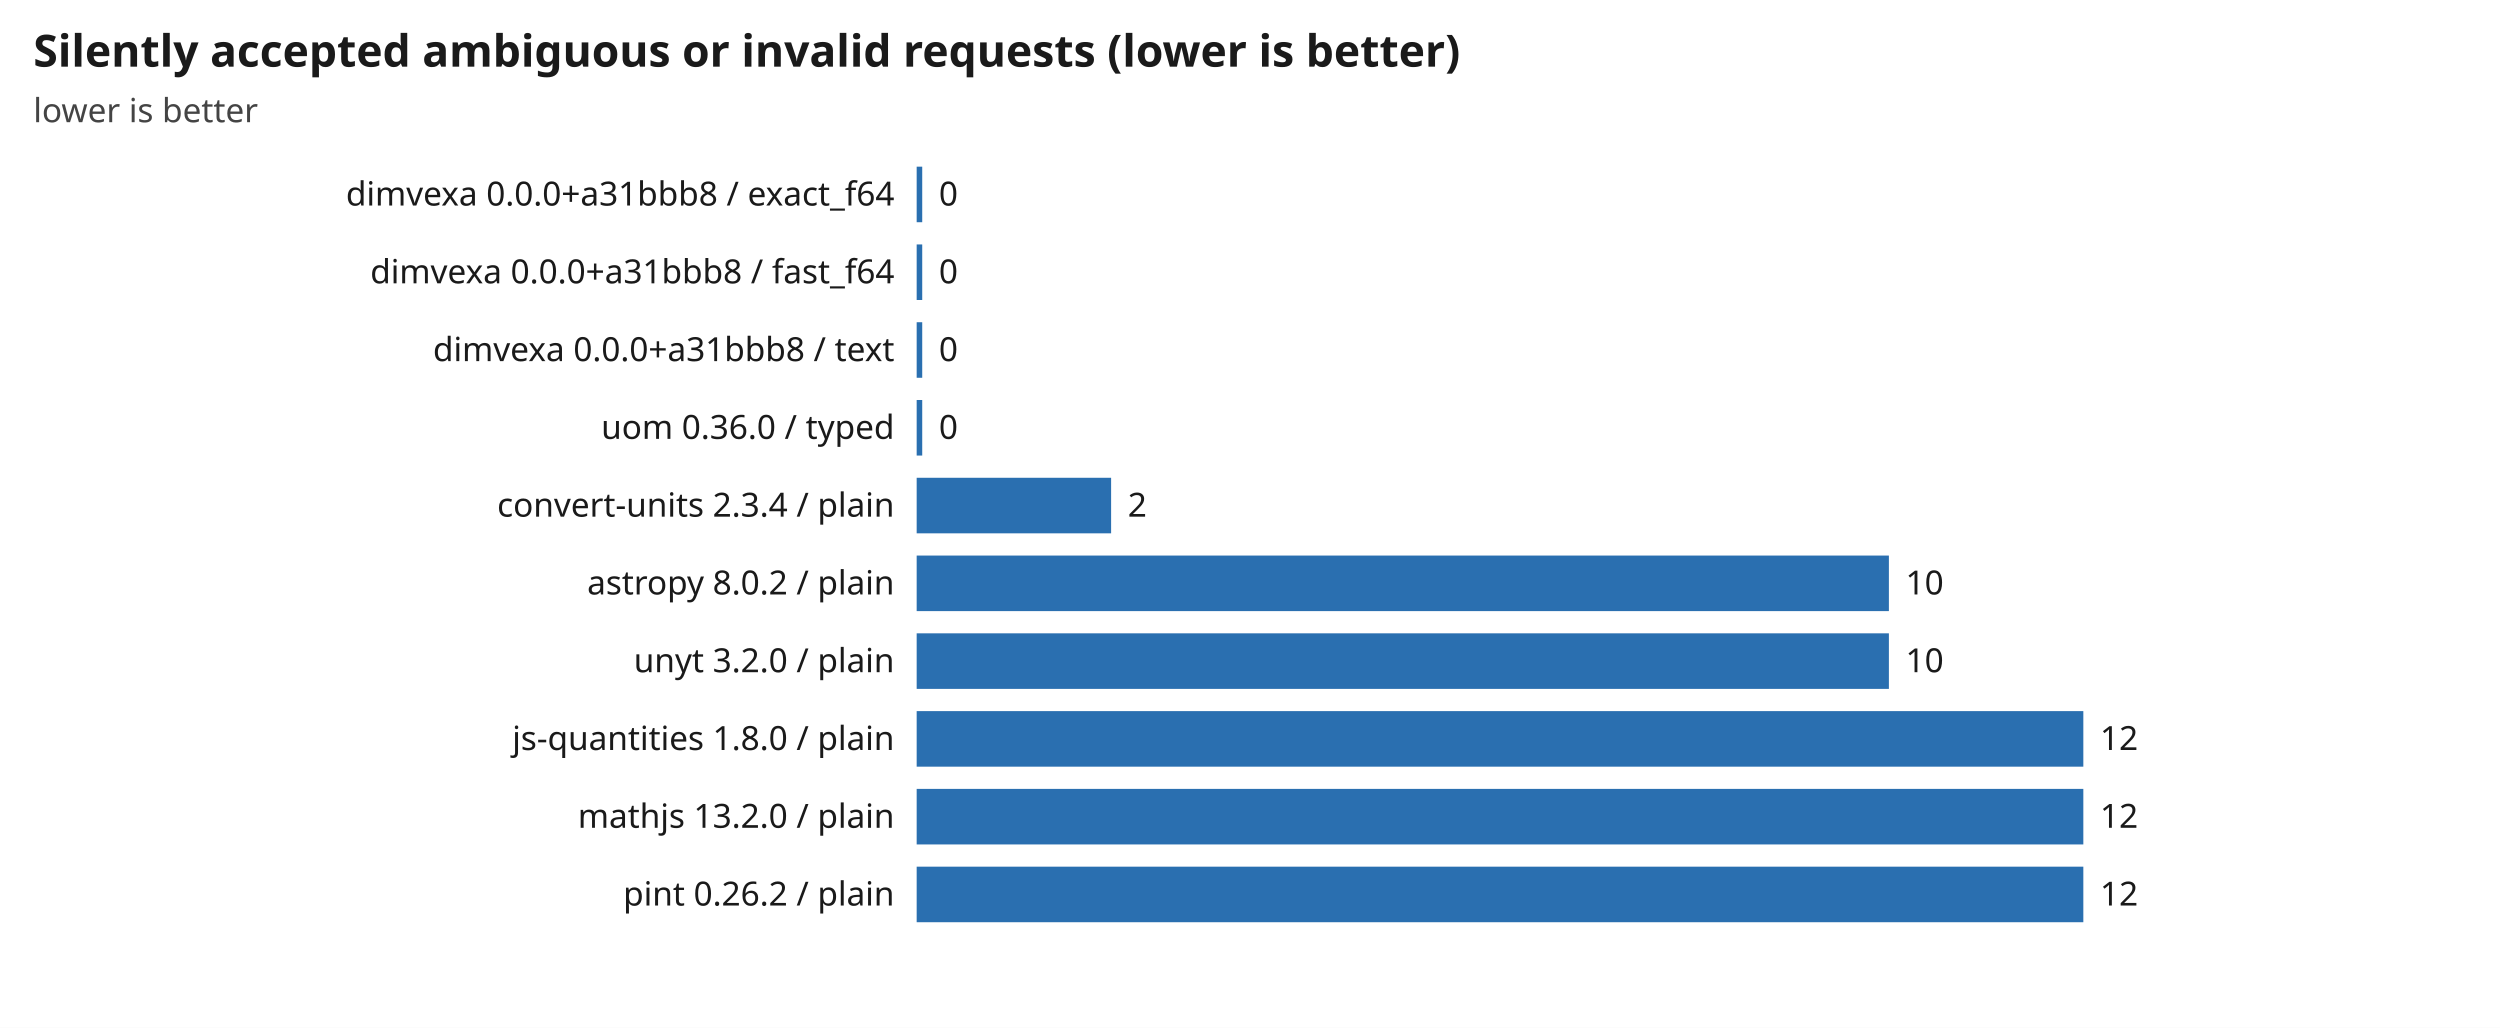
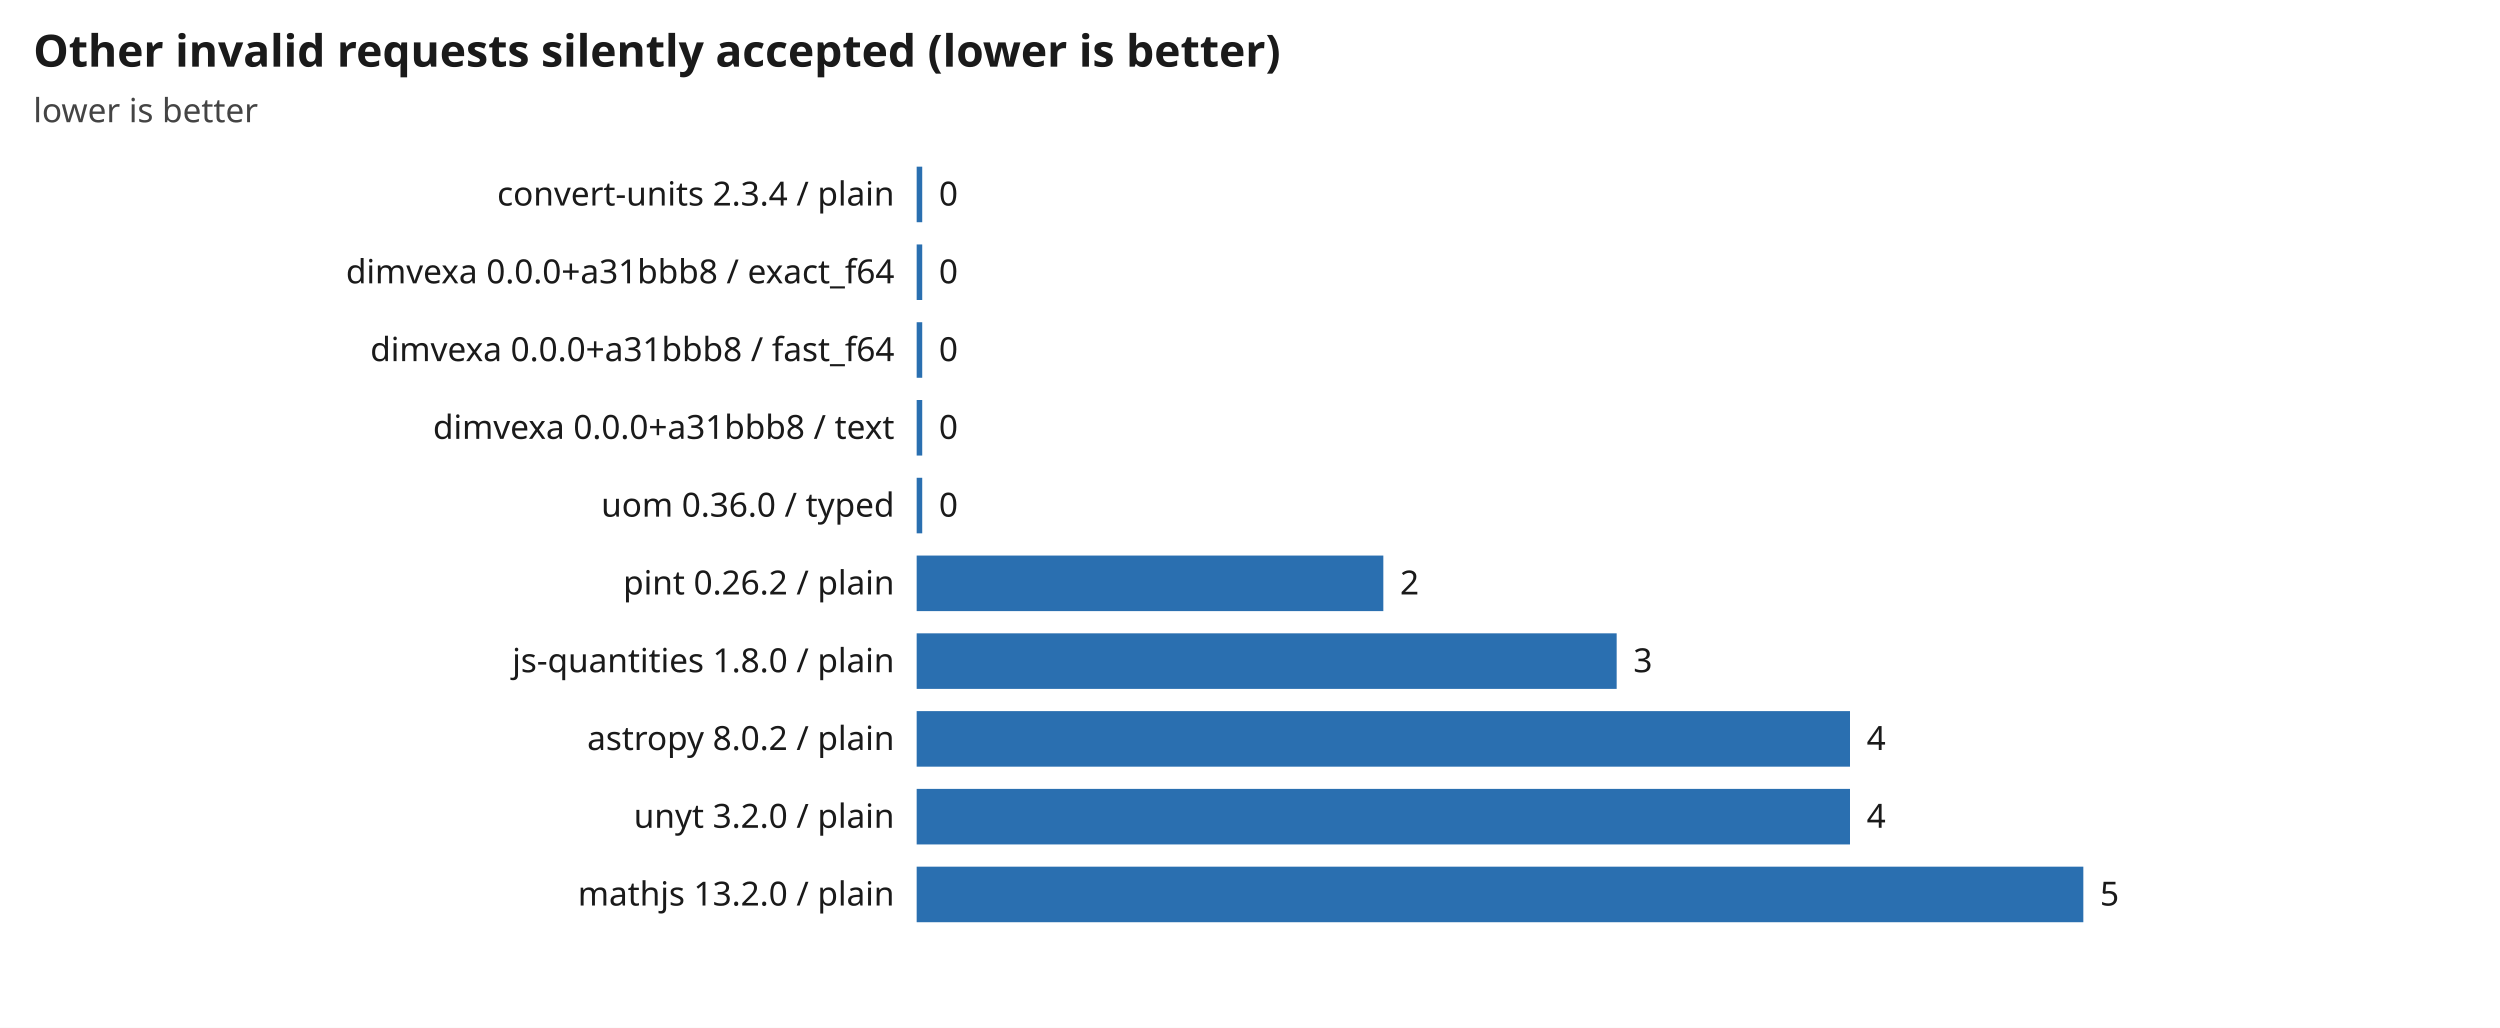
- <svg xmlns="http://www.w3.org/2000/svg" width="900" height="370" viewBox="0 0 900 370" role="img" aria-label="Silently accepted ambiguous or invalid requests (lower is better)">
+ <svg xmlns="http://www.w3.org/2000/svg" width="900" height="370" viewBox="0 0 900 370" role="img" aria-label="Other invalid requests silently accepted (lower is better)">
  <rect width="900" height="370" fill="#ffffff" />
-   <text x="12" y="24" font-family="sans-serif" font-size="16" font-weight="bold" fill="#1a1a1a">Silently accepted ambiguous or invalid requests (lower is better)</text>
+   <text x="12" y="24" font-family="sans-serif" font-size="16" font-weight="bold" fill="#1a1a1a">Other invalid requests silently accepted (lower is better)</text>
  <text x="12" y="44" font-family="sans-serif" font-size="12" fill="#444444">lower is better</text>
-   <text x="322" y="74" text-anchor="end" font-family="sans-serif" font-size="12" fill="#1a1a1a">dimvexa 0.0.0+a31bbb8 / exact_f64</text>
+   <text x="322" y="74" text-anchor="end" font-family="sans-serif" font-size="12" fill="#1a1a1a">convert-units 2.3.4 / plain</text>
  <rect x="330" y="60" width="2.0" height="20" fill="#2a6fb0" />
  <text x="338.0" y="74" font-family="sans-serif" font-size="12" fill="#1a1a1a">0 </text>
-   <text x="322" y="102" text-anchor="end" font-family="sans-serif" font-size="12" fill="#1a1a1a">dimvexa 0.0.0+a31bbb8 / fast_f64</text>
+   <text x="322" y="102" text-anchor="end" font-family="sans-serif" font-size="12" fill="#1a1a1a">dimvexa 0.0.0+a31bbb8 / exact_f64</text>
  <rect x="330" y="88" width="2.0" height="20" fill="#2a6fb0" />
  <text x="338.0" y="102" font-family="sans-serif" font-size="12" fill="#1a1a1a">0 </text>
-   <text x="322" y="130" text-anchor="end" font-family="sans-serif" font-size="12" fill="#1a1a1a">dimvexa 0.0.0+a31bbb8 / text</text>
+   <text x="322" y="130" text-anchor="end" font-family="sans-serif" font-size="12" fill="#1a1a1a">dimvexa 0.0.0+a31bbb8 / fast_f64</text>
  <rect x="330" y="116" width="2.0" height="20" fill="#2a6fb0" />
  <text x="338.0" y="130" font-family="sans-serif" font-size="12" fill="#1a1a1a">0 </text>
-   <text x="322" y="158" text-anchor="end" font-family="sans-serif" font-size="12" fill="#1a1a1a">uom 0.36.0 / typed</text>
+   <text x="322" y="158" text-anchor="end" font-family="sans-serif" font-size="12" fill="#1a1a1a">dimvexa 0.0.0+a31bbb8 / text</text>
  <rect x="330" y="144" width="2.0" height="20" fill="#2a6fb0" />
  <text x="338.0" y="158" font-family="sans-serif" font-size="12" fill="#1a1a1a">0 </text>
-   <text x="322" y="186" text-anchor="end" font-family="sans-serif" font-size="12" fill="#1a1a1a">convert-units 2.3.4 / plain</text>
-   <rect x="330" y="172" width="70.0" height="20" fill="#2a6fb0" />
-   <text x="406.0" y="186" font-family="sans-serif" font-size="12" fill="#1a1a1a">2 </text>
-   <text x="322" y="214" text-anchor="end" font-family="sans-serif" font-size="12" fill="#1a1a1a">astropy 8.0.2 / plain</text>
-   <rect x="330" y="200" width="350.0" height="20" fill="#2a6fb0" />
-   <text x="686.0" y="214" font-family="sans-serif" font-size="12" fill="#1a1a1a">10 </text>
-   <text x="322" y="242" text-anchor="end" font-family="sans-serif" font-size="12" fill="#1a1a1a">unyt 3.2.0 / plain</text>
-   <rect x="330" y="228" width="350.0" height="20" fill="#2a6fb0" />
-   <text x="686.0" y="242" font-family="sans-serif" font-size="12" fill="#1a1a1a">10 </text>
-   <text x="322" y="270" text-anchor="end" font-family="sans-serif" font-size="12" fill="#1a1a1a">js-quantities 1.8.0 / plain</text>
-   <rect x="330" y="256" width="420.0" height="20" fill="#2a6fb0" />
-   <text x="756.0" y="270" font-family="sans-serif" font-size="12" fill="#1a1a1a">12 </text>
-   <text x="322" y="298" text-anchor="end" font-family="sans-serif" font-size="12" fill="#1a1a1a">mathjs 13.2.0 / plain</text>
-   <rect x="330" y="284" width="420.0" height="20" fill="#2a6fb0" />
-   <text x="756.0" y="298" font-family="sans-serif" font-size="12" fill="#1a1a1a">12 </text>
-   <text x="322" y="326" text-anchor="end" font-family="sans-serif" font-size="12" fill="#1a1a1a">pint 0.26.2 / plain</text>
+   <text x="322" y="186" text-anchor="end" font-family="sans-serif" font-size="12" fill="#1a1a1a">uom 0.36.0 / typed</text>
+   <rect x="330" y="172" width="2.0" height="20" fill="#2a6fb0" />
+   <text x="338.0" y="186" font-family="sans-serif" font-size="12" fill="#1a1a1a">0 </text>
+   <text x="322" y="214" text-anchor="end" font-family="sans-serif" font-size="12" fill="#1a1a1a">pint 0.26.2 / plain</text>
+   <rect x="330" y="200" width="168.0" height="20" fill="#2a6fb0" />
+   <text x="504.0" y="214" font-family="sans-serif" font-size="12" fill="#1a1a1a">2 </text>
+   <text x="322" y="242" text-anchor="end" font-family="sans-serif" font-size="12" fill="#1a1a1a">js-quantities 1.8.0 / plain</text>
+   <rect x="330" y="228" width="252.0" height="20" fill="#2a6fb0" />
+   <text x="588.0" y="242" font-family="sans-serif" font-size="12" fill="#1a1a1a">3 </text>
+   <text x="322" y="270" text-anchor="end" font-family="sans-serif" font-size="12" fill="#1a1a1a">astropy 8.0.2 / plain</text>
+   <rect x="330" y="256" width="336.0" height="20" fill="#2a6fb0" />
+   <text x="672.0" y="270" font-family="sans-serif" font-size="12" fill="#1a1a1a">4 </text>
+   <text x="322" y="298" text-anchor="end" font-family="sans-serif" font-size="12" fill="#1a1a1a">unyt 3.2.0 / plain</text>
+   <rect x="330" y="284" width="336.0" height="20" fill="#2a6fb0" />
+   <text x="672.0" y="298" font-family="sans-serif" font-size="12" fill="#1a1a1a">4 </text>
+   <text x="322" y="326" text-anchor="end" font-family="sans-serif" font-size="12" fill="#1a1a1a">mathjs 13.2.0 / plain</text>
  <rect x="330" y="312" width="420.0" height="20" fill="#2a6fb0" />
-   <text x="756.0" y="326" font-family="sans-serif" font-size="12" fill="#1a1a1a">12 </text>
+   <text x="756.0" y="326" font-family="sans-serif" font-size="12" fill="#1a1a1a">5 </text>
</svg>
